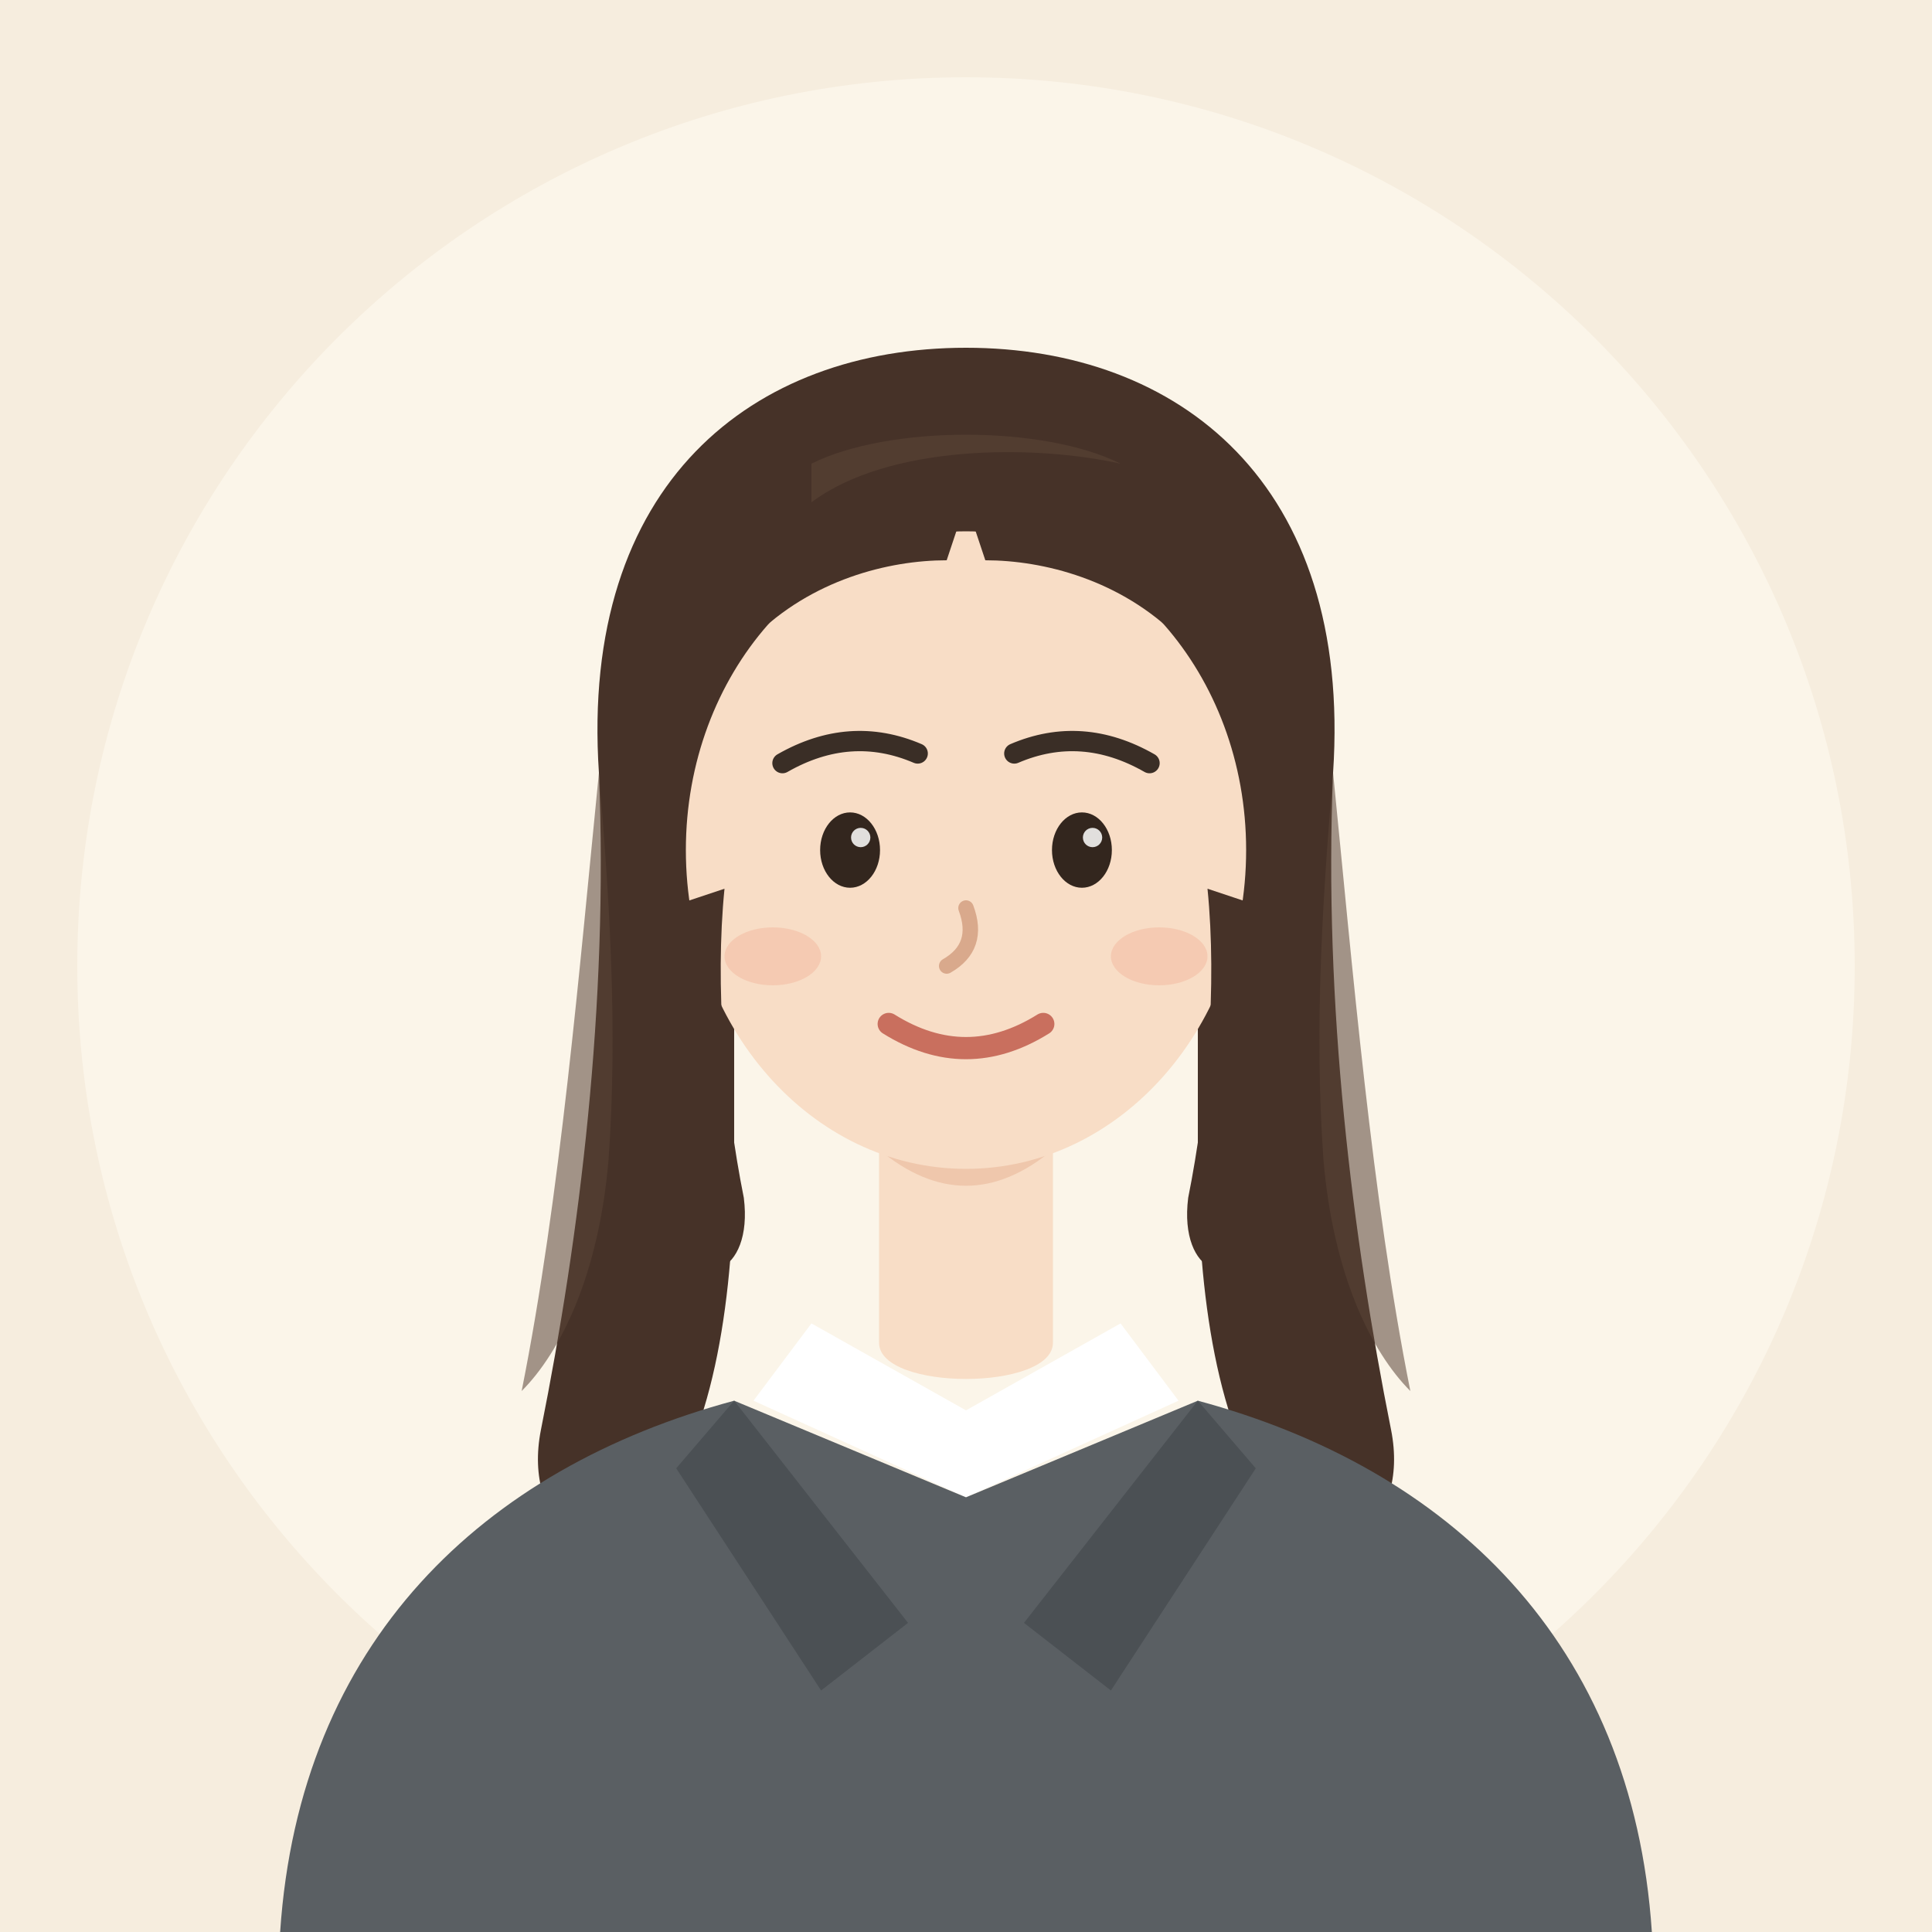
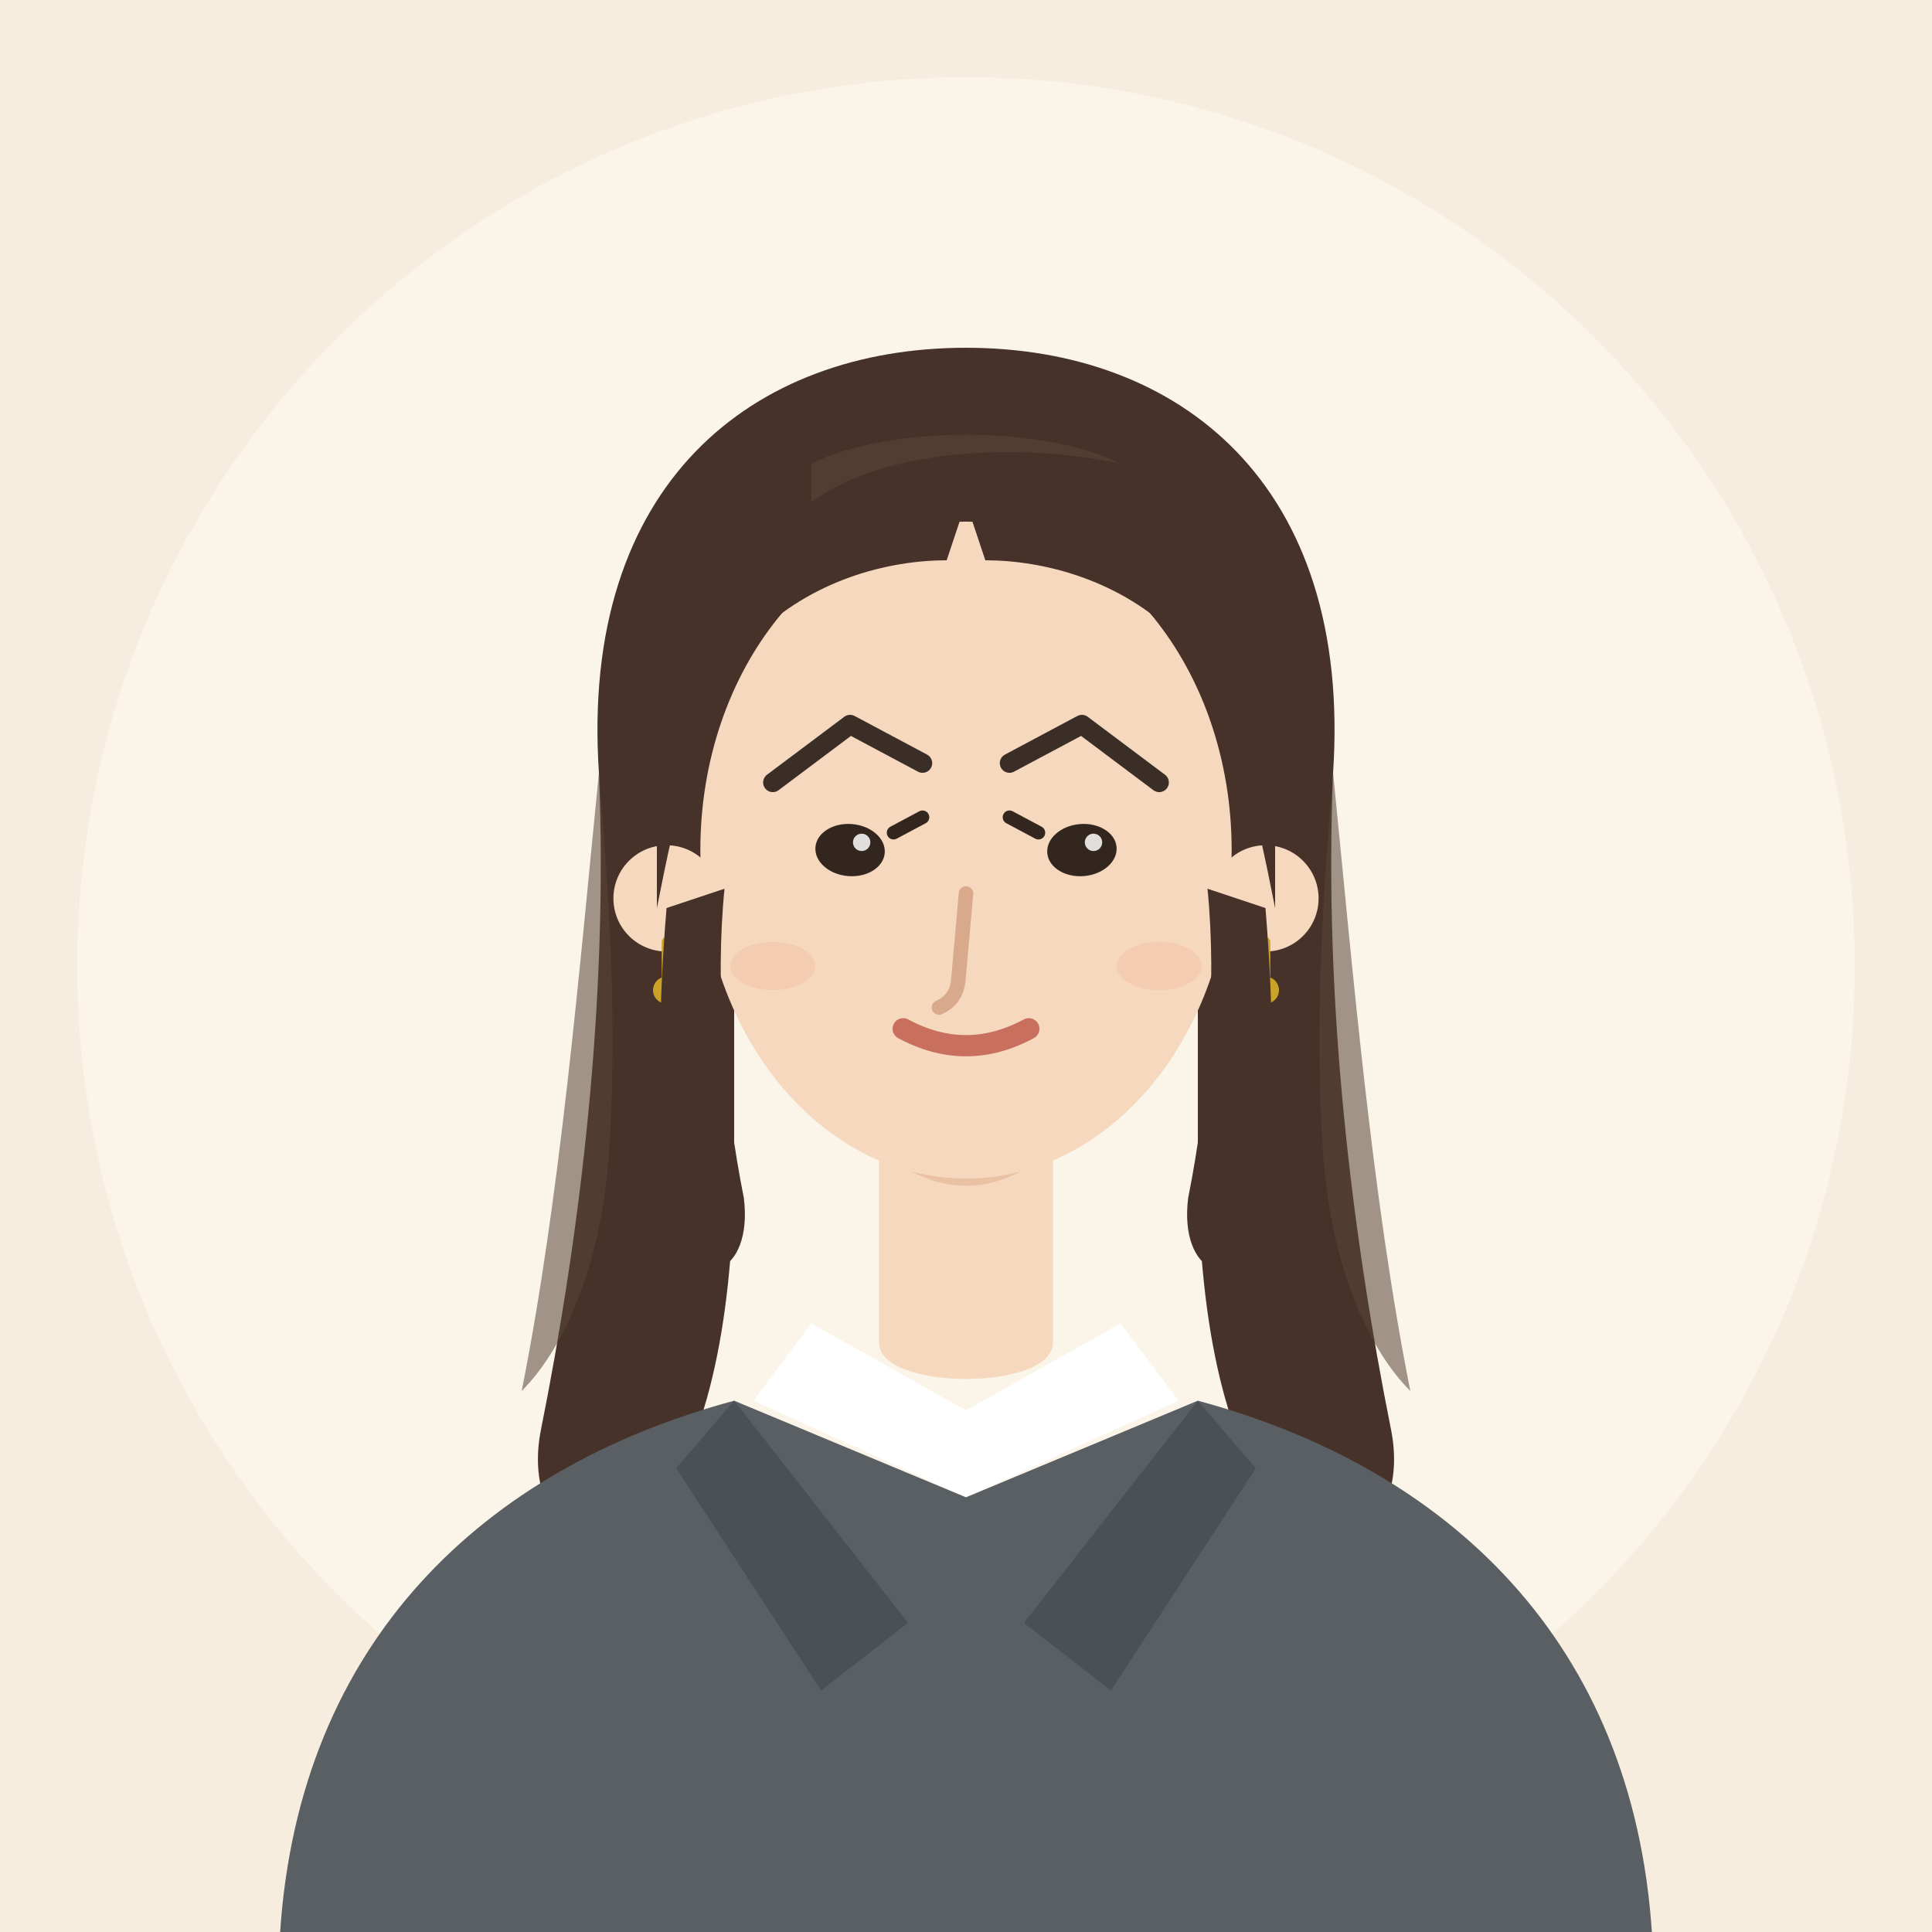
<svg xmlns="http://www.w3.org/2000/svg" viewBox="0 0 200 200">
  <rect width="200" height="200" fill="#F6EDDE" />
  <circle cx="100" cy="100" r="92" fill="#FBF5E9" />
  <path d="M100 36 C78 36 60 50 62 80 C63 104 60 128 56 148 C54 158 62 164 68 156 C74 148 76 134 76 120 L76 88 L86 64 C92 58 108 58 114 64 L124 88 L124 120 C124 134 126 148 132 156 C138 164 146 158 144 148 C140 128 137 104 138 80 C140 50 122 36 100 36 Z" fill="#463228" />
  <path d="M62 80 C60 100 58 124 54 144 C58 140 62 132 63 120 C64 106 63 92 62 80 Z" fill="#5A4436" opacity=".55" />
  <path d="M138 80 C140 100 142 124 146 144 C142 140 138 132 137 120 C136 106 137 92 138 80 Z" fill="#5A4436" opacity=".55" />
  <path d="M78 145 L100 155 L122 145 L116 137 L100 146 L84 137 Z" fill="#FFFFFF" />
  <path d="M29 200 C31 170 50 152 76 145 L100 155 L124 145 C150 152 169 170 171 200 Z" fill="#5A5F63" />
  <path d="M76 145 L94 168 L85 175 L70 152 Z" fill="#4B5054" />
  <path d="M124 145 L106 168 L115 175 L130 152 Z" fill="#4B5054" />
-   <path d="M91 110 h18 v29 c0 5 -18 5 -18 0 Z" fill="#F8DDC6" />
-   <path d="M91 110 h18 v9 c-6 5 -12 5 -18 0 Z" fill="#EFC7AC" />
-   <ellipse cx="100" cy="88" rx="29" ry="33" fill="#F8DDC6" />
+   <path d="M91 110 h18 v29 c0 5 -18 5 -18 0 Z" fill="#F5D8BE" />
+   <path d="M91 110 h18 v9 c-6 5 -12 5 -18 0 Z" fill="#EBC1A4" />
+   <circle cx="69" cy="93" r="5.5" fill="#F5D8BE" />
+   <circle cx="131" cy="93" r="5.5" fill="#F5D8BE" />
+   <path d="M69 97.5 L69 101" stroke="#C9A227" stroke-width="1" stroke-linecap="round" />
+   <circle cx="69" cy="102.5" r="1.4" fill="#C9A227" />
+   <path d="M131 97.5 L131 101" stroke="#C9A227" stroke-width="1" stroke-linecap="round" />
+   <circle cx="131" cy="102.5" r="1.4" fill="#C9A227" />
+   <ellipse cx="100" cy="88" rx="27.5" ry="34" fill="#F5D8BE" />
  <path d="M100 40 C82 40 68 52 68 76 C68 84 68 90 68 94 C70 84 72 74 78 66 C84 60 92 58 98 58 L100 52 L102 58 C108 58 116 60 122 66 C128 74 130 84 132 94 C132 90 132 84 132 76 C132 52 118 40 100 40 Z" fill="#463228" />
  <path d="M69 94 C68 106 68 118 70 128 C72 134 78 132 77 124 C75 114 74 102 75 92 Z" fill="#463228" />
  <path d="M131 94 C132 106 132 118 130 128 C128 134 122 132 123 124 C125 114 126 102 125 92 Z" fill="#463228" />
  <path d="M84 48 C92 44 108 44 116 48 C107 46 92 46 84 52 Z" fill="#5A4436" opacity=".6" />
-   <path d="M81 79 q7 -4 14 -1" stroke="#3A2E26" stroke-width="2.1" fill="none" stroke-linecap="round" />
-   <path d="M105 78 q7 -3 14 1" stroke="#3A2E26" stroke-width="2.1" fill="none" stroke-linecap="round" />
-   <ellipse cx="88" cy="88" rx="3.1" ry="3.9" fill="#33261E" />
-   <ellipse cx="112" cy="88" rx="3.1" ry="3.9" fill="#33261E" />
-   <circle cx="89.1" cy="86.7" r="1" fill="#FFFFFF" opacity=".85" />
-   <circle cx="113.1" cy="86.7" r="1" fill="#FFFFFF" opacity=".85" />
-   <path d="M100 94 q1.5 4 -2 6" stroke="#D9A98C" stroke-width="1.6" fill="none" stroke-linecap="round" />
-   <path d="M92 106 q8 5 16 0" stroke="#C96F5E" stroke-width="2.3" fill="none" stroke-linecap="round" />
-   <ellipse cx="80" cy="99" rx="5" ry="3" fill="#F2B49A" opacity=".45" />
-   <ellipse cx="120" cy="99" rx="5" ry="3" fill="#F2B49A" opacity=".45" />
+   <path d="M80 81 L88 75 L95.5 79" stroke="#3A2E26" stroke-width="2" fill="none" stroke-linecap="round" stroke-linejoin="round" />
+   <path d="M104.5 79 L112 75 L120 81" stroke="#3A2E26" stroke-width="2" fill="none" stroke-linecap="round" stroke-linejoin="round" />
+   <ellipse cx="88" cy="88" rx="3.6" ry="2.7" fill="#33261E" transform="rotate(5 88 88)" />
+   <ellipse cx="112" cy="88" rx="3.6" ry="2.7" fill="#33261E" transform="rotate(-5 112 88)" />
+   <circle cx="89.2" cy="87.2" r=".9" fill="#FFFFFF" opacity=".85" />
+   <circle cx="113.2" cy="87.2" r=".9" fill="#FFFFFF" opacity=".85" />
+   <path d="M92.5 86.2 L95.5 84.6" stroke="#33261E" stroke-width="1.4" stroke-linecap="round" />
+   <path d="M107.5 86.2 L104.5 84.6" stroke="#33261E" stroke-width="1.4" stroke-linecap="round" />
+   <path d="M100 92.5 L99.2 101.5 Q99 103.5 97.2 104.3" stroke="#D9A98C" stroke-width="1.5" fill="none" stroke-linecap="round" />
+   <path d="M93.5 106.5 Q100 110 106.5 106.5" stroke="#C96F5E" stroke-width="2.2" fill="none" stroke-linecap="round" />
+   <ellipse cx="80" cy="100" rx="4.4" ry="2.5" fill="#F2B49A" opacity=".33" />
+   <ellipse cx="120" cy="100" rx="4.4" ry="2.5" fill="#F2B49A" opacity=".33" />
</svg>
